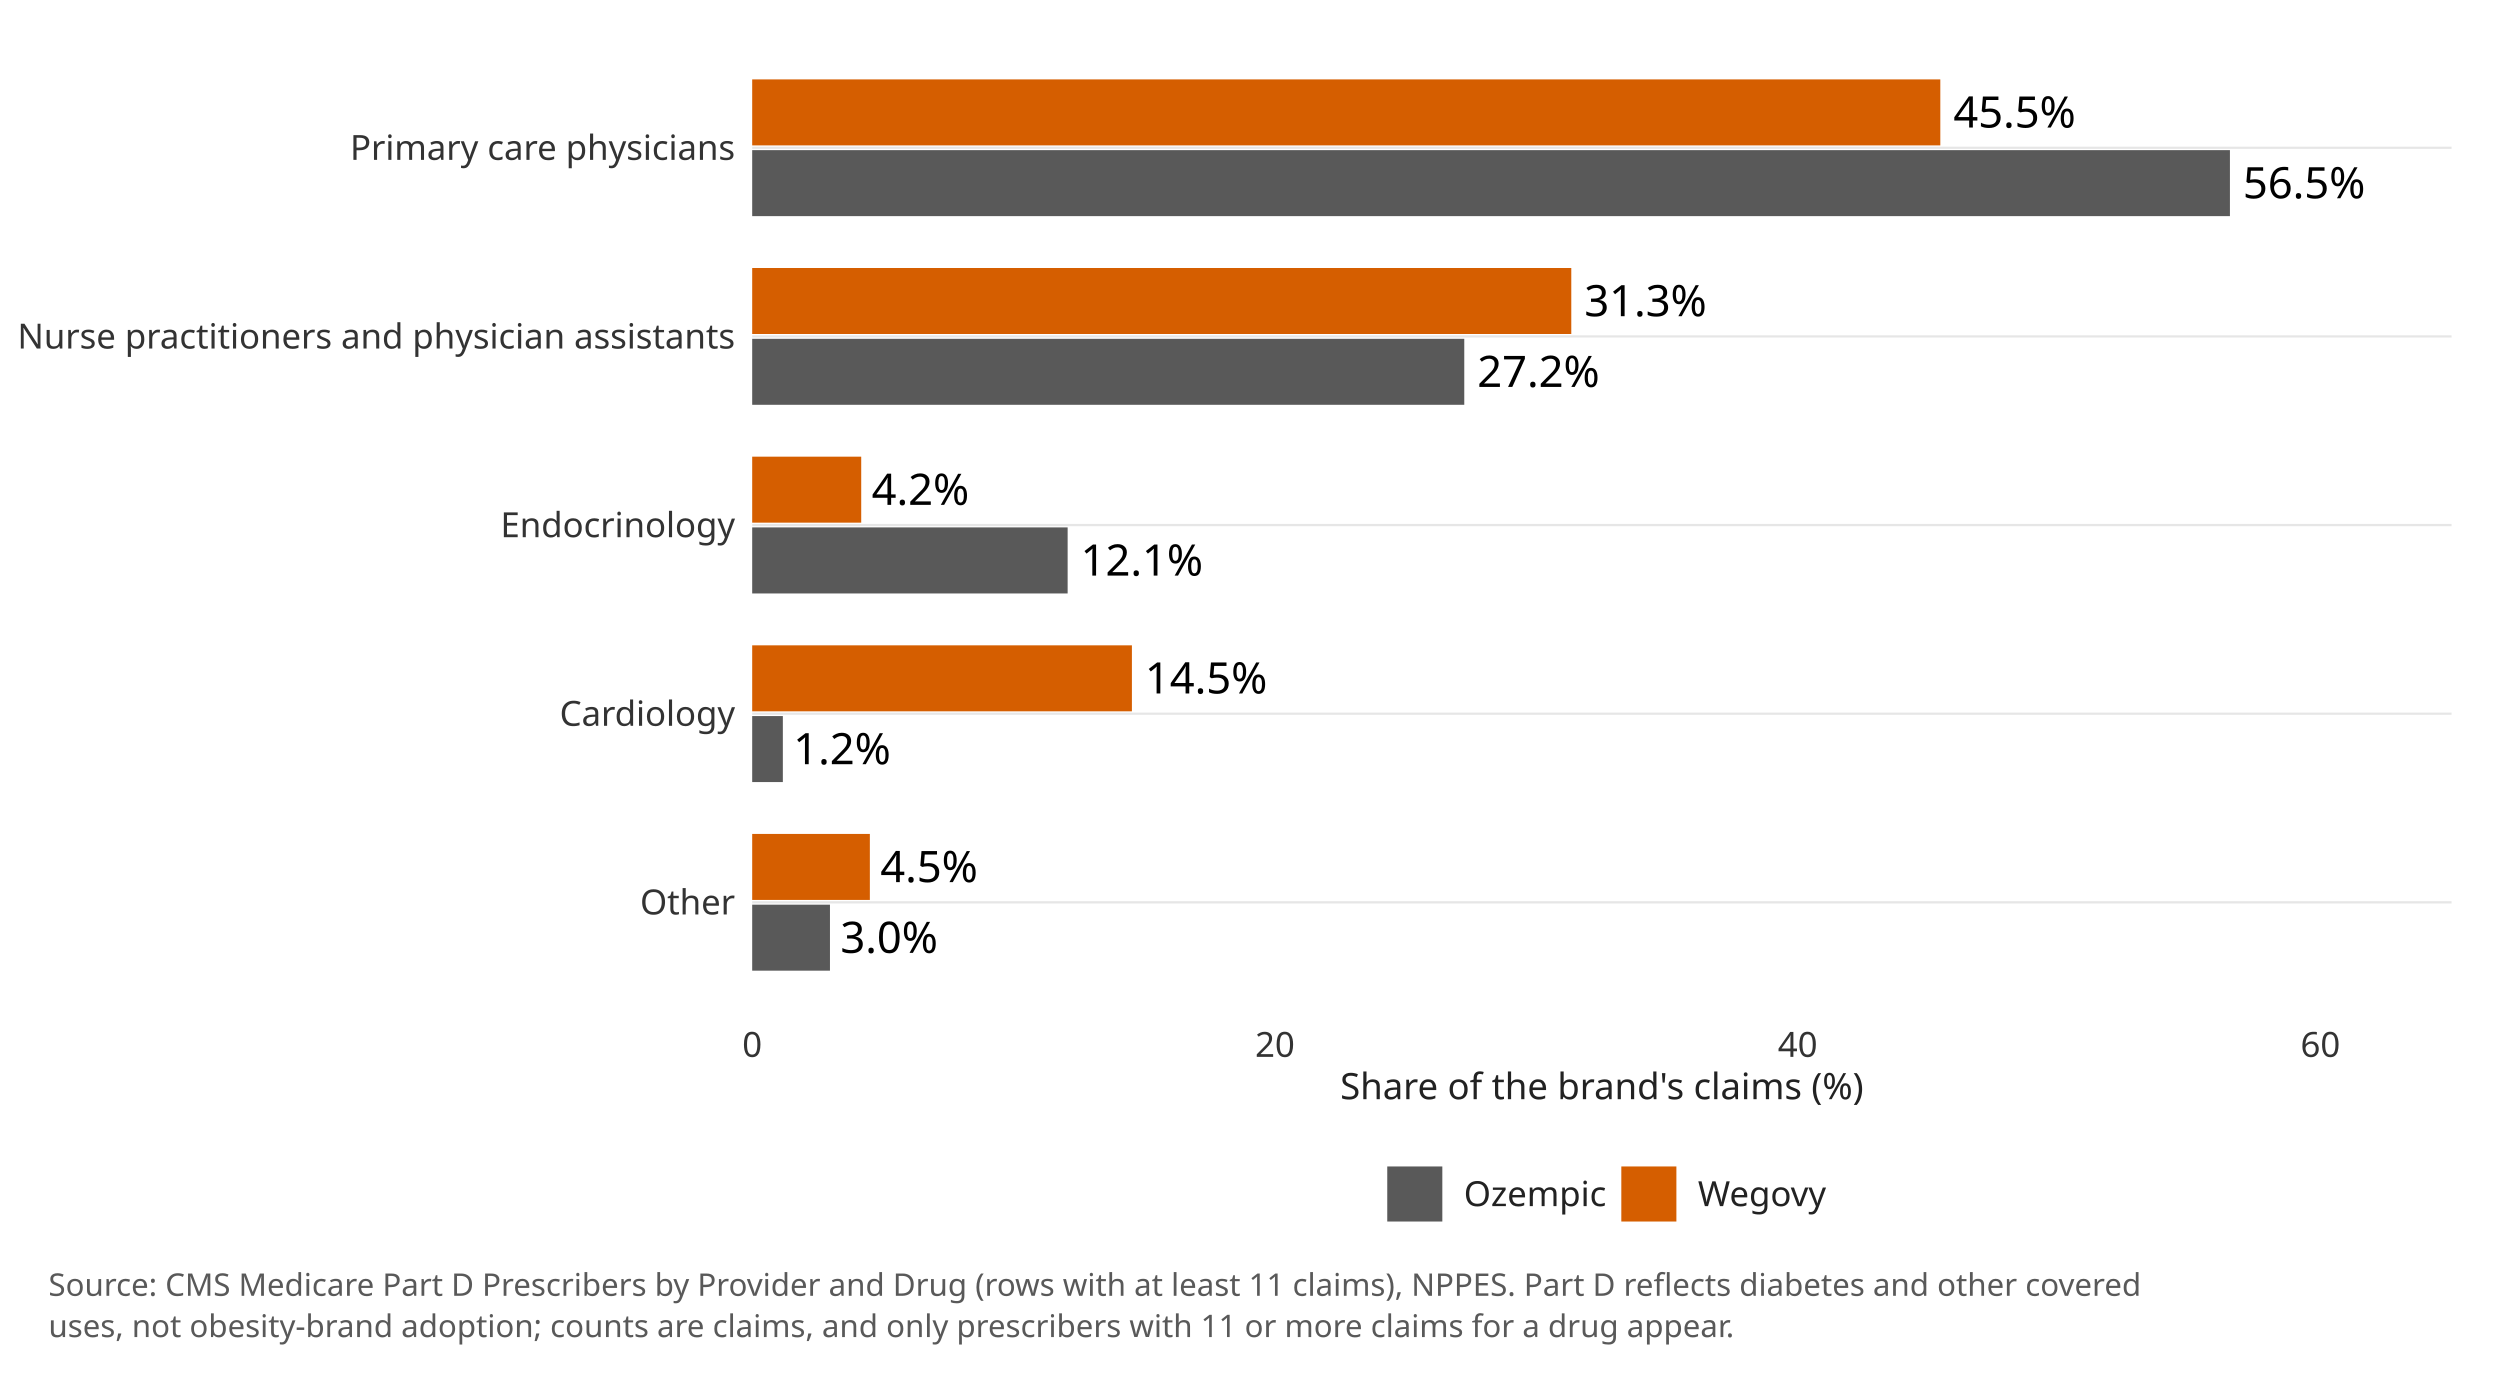
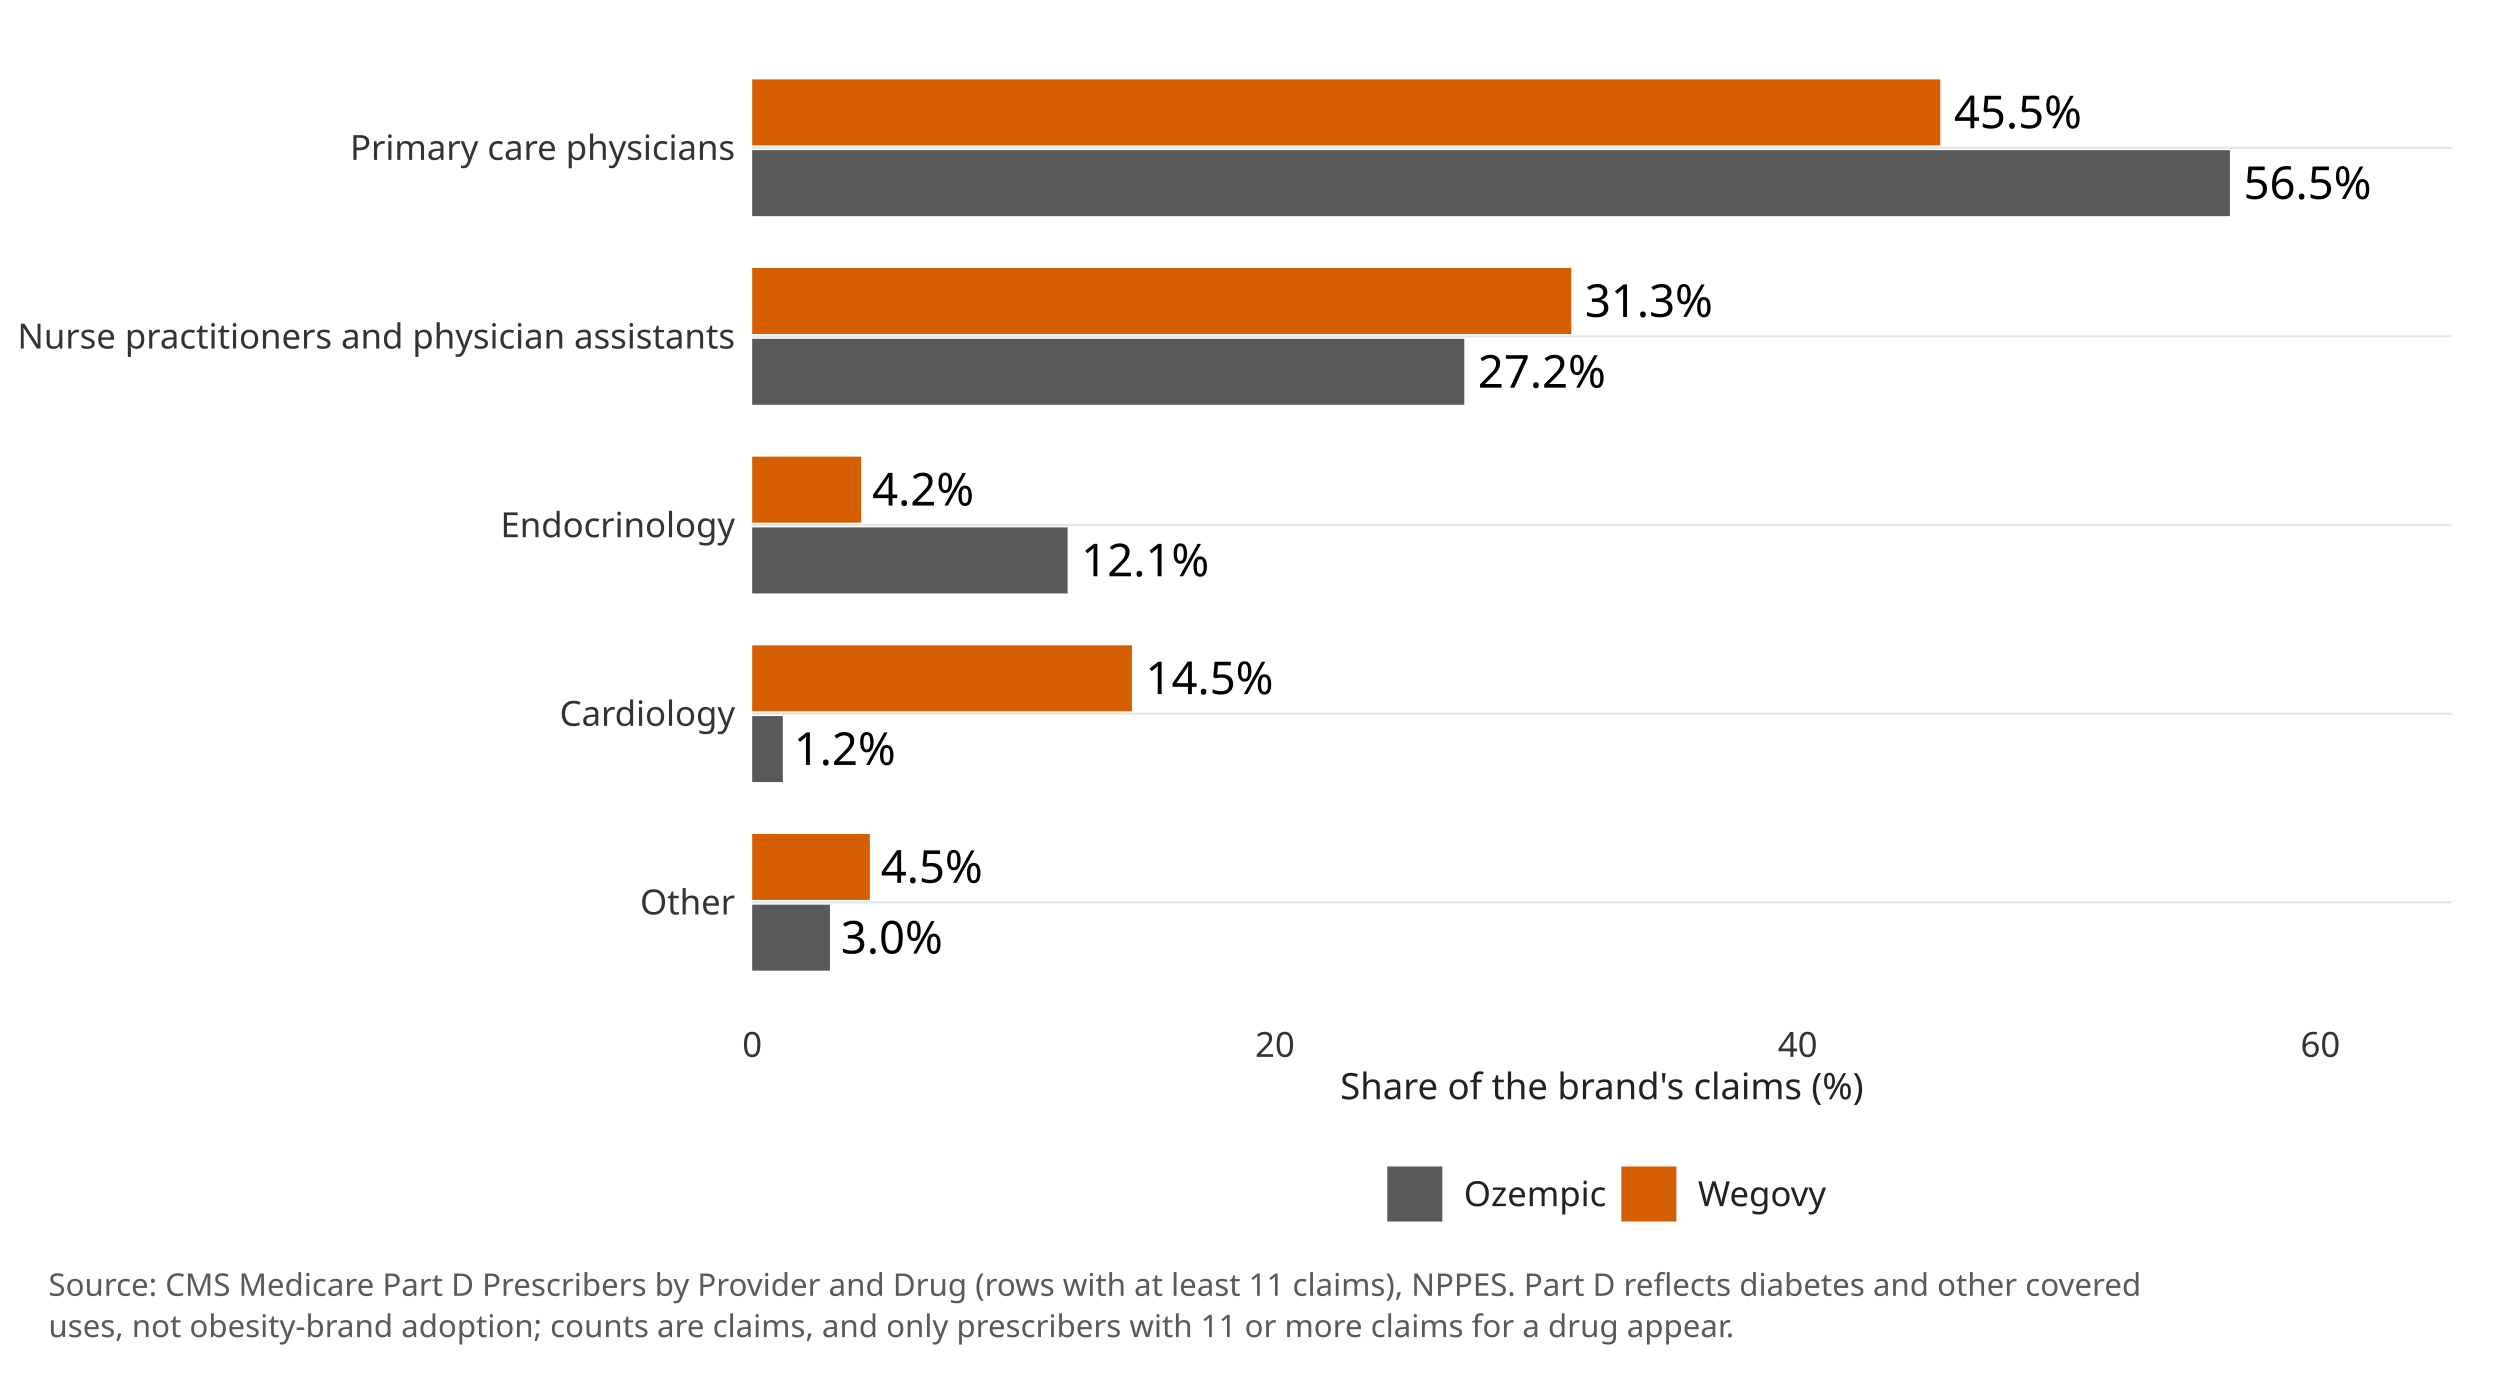
<svg xmlns="http://www.w3.org/2000/svg" width="720.00pt" height="396.00pt" viewBox="0 0 720.00 396.00">
  <g class="svglite">
    <defs>
      <style type="text/css">
    .svglite line, .svglite polyline, .svglite polygon, .svglite path, .svglite rect, .svglite circle {
      fill: none;
      stroke: #000000;
      stroke-linecap: round;
      stroke-linejoin: round;
      stroke-miterlimit: 10.00;
    }
    .svglite text {
      white-space: pre;
    }
    .svglite g.glyphgroup path {
      fill: inherit;
      stroke: none;
    }
  </style>
    </defs>
    <rect width="100%" height="100%" style="stroke: none; fill: #FFFFFF;" />
    <defs>
      <clipPath id="cpMC4wMHw3MjAuMDB8MC4wMHwzOTYuMDA=">
        <rect x="0.00" y="0.00" width="720.00" height="396.00" />
      </clipPath>
    </defs>
    <g clip-path="url(#cpMC4wMHw3MjAuMDB8MC4wMHwzOTYuMDA=)">
      <rect x="0" y="0.00" width="720.00" height="396.00" style="stroke-width: 1.07; stroke: none; fill: #FFFFFF;" />
    </g>
    <defs>
      <clipPath id="cpMjE2LjYzfDcwNi4wNXw5Ljk2fDI5Mi40Nw==">
        <rect x="216.63" y="9.96" width="489.42" height="282.51" />
      </clipPath>
    </defs>
    <g clip-path="url(#cpMjE2LjYzfDcwNi4wNXw5Ljk2fDI5Mi40Nw==)">
      <polyline points="216.63,259.87 706.05,259.87 " style="stroke-width: 0.64; stroke: #E6E6E6; stroke-linecap: butt;" />
      <polyline points="216.63,205.54 706.05,205.54 " style="stroke-width: 0.64; stroke: #E6E6E6; stroke-linecap: butt;" />
      <polyline points="216.63,151.22 706.05,151.22 " style="stroke-width: 0.64; stroke: #E6E6E6; stroke-linecap: butt;" />
      <polyline points="216.63,96.89 706.05,96.89 " style="stroke-width: 0.64; stroke: #E6E6E6; stroke-linecap: butt;" />
      <polyline points="216.63,42.56 706.05,42.56 " style="stroke-width: 0.64; stroke: #E6E6E6; stroke-linecap: butt;" />
      <rect x="216.63" y="43.24" width="425.59" height="19.01" style="stroke-width: 1.07; stroke: none; stroke-linecap: butt; stroke-linejoin: miter; fill: #595959;" />
      <rect x="216.63" y="97.57" width="205.08" height="19.01" style="stroke-width: 1.07; stroke: none; stroke-linecap: butt; stroke-linejoin: miter; fill: #595959;" />
      <rect x="216.63" y="151.90" width="90.85" height="19.01" style="stroke-width: 1.07; stroke: none; stroke-linecap: butt; stroke-linejoin: miter; fill: #595959;" />
      <rect x="216.63" y="206.22" width="8.83" height="19.01" style="stroke-width: 1.07; stroke: none; stroke-linecap: butt; stroke-linejoin: miter; fill: #595959;" />
      <rect x="216.63" y="260.55" width="22.40" height="19.01" style="stroke-width: 1.07; stroke: none; stroke-linecap: butt; stroke-linejoin: miter; fill: #595959;" />
      <rect x="216.63" y="22.87" width="342.18" height="19.01" style="stroke-width: 1.07; stroke: none; stroke-linecap: butt; stroke-linejoin: miter; fill: #D55E00;" />
      <rect x="216.63" y="77.19" width="235.90" height="19.01" style="stroke-width: 1.07; stroke: none; stroke-linecap: butt; stroke-linejoin: miter; fill: #D55E00;" />
      <rect x="216.63" y="131.52" width="31.40" height="19.01" style="stroke-width: 1.07; stroke: none; stroke-linecap: butt; stroke-linejoin: miter; fill: #D55E00;" />
      <rect x="216.63" y="185.85" width="109.36" height="19.01" style="stroke-width: 1.07; stroke: none; stroke-linecap: butt; stroke-linejoin: miter; fill: #D55E00;" />
      <rect x="216.63" y="240.18" width="33.89" height="19.01" style="stroke-width: 1.07; stroke: none; stroke-linecap: butt; stroke-linejoin: miter; fill: #D55E00;" />
-       <text x="645.97" y="57.11" style="font-size: 12.52px; font-family: &quot;IBM Plex Sans&quot;;" textLength="37.56px" lengthAdjust="spacingAndGlyphs">56.5%</text>
-       <text x="425.46" y="111.44" style="font-size: 12.52px; font-family: &quot;IBM Plex Sans&quot;;" textLength="37.56px" lengthAdjust="spacingAndGlyphs">27.2%</text>
-       <text x="311.23" y="165.77" style="font-size: 12.52px; font-family: &quot;IBM Plex Sans&quot;;" textLength="37.56px" lengthAdjust="spacingAndGlyphs">12.1%</text>
-       <text x="228.47" y="220.10" style="font-size: 12.52px; font-family: &quot;IBM Plex Sans&quot;;" textLength="30.05px" lengthAdjust="spacingAndGlyphs">1.2%</text>
-       <text x="242.03" y="274.43" style="font-size: 12.52px; font-family: &quot;IBM Plex Sans&quot;;" textLength="30.05px" lengthAdjust="spacingAndGlyphs">3.0%</text>
-       <text x="562.57" y="36.74" style="font-size: 12.52px; font-family: &quot;IBM Plex Sans&quot;;" textLength="37.56px" lengthAdjust="spacingAndGlyphs">45.5%</text>
-       <text x="456.29" y="91.07" style="font-size: 12.52px; font-family: &quot;IBM Plex Sans&quot;;" textLength="37.56px" lengthAdjust="spacingAndGlyphs">31.3%</text>
-       <text x="251.04" y="145.40" style="font-size: 12.52px; font-family: &quot;IBM Plex Sans&quot;;" textLength="30.05px" lengthAdjust="spacingAndGlyphs">4.2%</text>
-       <text x="329.74" y="199.72" style="font-size: 12.52px; font-family: &quot;IBM Plex Sans&quot;;" textLength="37.56px" lengthAdjust="spacingAndGlyphs">14.5%</text>
-       <text x="253.53" y="254.05" style="font-size: 12.52px; font-family: &quot;IBM Plex Sans&quot;;" textLength="30.05px" lengthAdjust="spacingAndGlyphs">4.5%</text>
+       <text x="646.14" y="57.31" style="font-size: 13.09px; font-family: &quot;IBM Plex Sans&quot;;" textLength="39.22px" lengthAdjust="spacingAndGlyphs">56.5%</text>
+       <text x="425.63" y="111.64" style="font-size: 13.09px; font-family: &quot;IBM Plex Sans&quot;;" textLength="39.22px" lengthAdjust="spacingAndGlyphs">27.2%</text>
+       <text x="311.40" y="165.97" style="font-size: 13.09px; font-family: &quot;IBM Plex Sans&quot;;" textLength="39.22px" lengthAdjust="spacingAndGlyphs">12.1%</text>
+       <text x="228.60" y="220.30" style="font-size: 13.09px; font-family: &quot;IBM Plex Sans&quot;;" textLength="31.38px" lengthAdjust="spacingAndGlyphs">1.2%</text>
+       <text x="242.16" y="274.62" style="font-size: 13.09px; font-family: &quot;IBM Plex Sans&quot;;" textLength="31.38px" lengthAdjust="spacingAndGlyphs">3.0%</text>
+       <text x="562.73" y="36.94" style="font-size: 13.09px; font-family: &quot;IBM Plex Sans&quot;;" textLength="39.22px" lengthAdjust="spacingAndGlyphs">45.5%</text>
+       <text x="456.45" y="91.27" style="font-size: 13.09px; font-family: &quot;IBM Plex Sans&quot;;" textLength="39.22px" lengthAdjust="spacingAndGlyphs">31.3%</text>
+       <text x="251.17" y="145.59" style="font-size: 13.09px; font-family: &quot;IBM Plex Sans&quot;;" textLength="31.38px" lengthAdjust="spacingAndGlyphs">4.2%</text>
+       <text x="329.91" y="199.92" style="font-size: 13.09px; font-family: &quot;IBM Plex Sans&quot;;" textLength="39.22px" lengthAdjust="spacingAndGlyphs">14.5%</text>
+       <text x="253.66" y="254.25" style="font-size: 13.09px; font-family: &quot;IBM Plex Sans&quot;;" textLength="31.38px" lengthAdjust="spacingAndGlyphs">4.5%</text>
    </g>
    <g clip-path="url(#cpMC4wMHw3MjAuMDB8MC4wMHwzOTYuMDA=)">
      <text x="211.70" y="263.36" text-anchor="end" style="font-size: 10.00px;fill: #333333; font-family: &quot;IBM Plex Sans&quot;;" textLength="25.44px" lengthAdjust="spacingAndGlyphs">Other</text>
      <text x="211.70" y="209.04" text-anchor="end" style="font-size: 10.00px;fill: #333333; font-family: &quot;IBM Plex Sans&quot;;" textLength="47.67px" lengthAdjust="spacingAndGlyphs">Cardiology</text>
      <text x="211.70" y="154.71" text-anchor="end" style="font-size: 10.00px;fill: #333333; font-family: &quot;IBM Plex Sans&quot;;" textLength="64.02px" lengthAdjust="spacingAndGlyphs">Endocrinology</text>
      <text x="211.70" y="100.38" text-anchor="end" style="font-size: 10.00px;fill: #333333; font-family: &quot;IBM Plex Sans&quot;;" textLength="197.75px" lengthAdjust="spacingAndGlyphs">Nurse practitioners and physician assistants</text>
      <text x="211.70" y="46.05" text-anchor="end" style="font-size: 10.00px;fill: #333333; font-family: &quot;IBM Plex Sans&quot;;" textLength="106.33px" lengthAdjust="spacingAndGlyphs">Primary care physicians</text>
      <text x="216.63" y="304.38" text-anchor="middle" style="font-size: 10.00px;fill: #333333; font-family: &quot;IBM Plex Sans&quot;;" textLength="6.00px" lengthAdjust="spacingAndGlyphs">0</text>
      <text x="367.18" y="304.38" text-anchor="middle" style="font-size: 10.00px;fill: #333333; font-family: &quot;IBM Plex Sans&quot;;" textLength="12.00px" lengthAdjust="spacingAndGlyphs">20</text>
      <text x="517.73" y="304.38" text-anchor="middle" style="font-size: 10.00px;fill: #333333; font-family: &quot;IBM Plex Sans&quot;;" textLength="12.00px" lengthAdjust="spacingAndGlyphs">40</text>
      <text x="668.27" y="304.38" text-anchor="middle" style="font-size: 10.00px;fill: #333333; font-family: &quot;IBM Plex Sans&quot;;" textLength="12.00px" lengthAdjust="spacingAndGlyphs">60</text>
      <text x="461.34" y="316.57" text-anchor="middle" style="font-size: 10.50px;fill: #222222; font-family: &quot;IBM Plex Sans&quot;;" textLength="146.97px" lengthAdjust="spacingAndGlyphs">Share of the brand's claims (%)</text>
      <rect x="399.53" y="335.94" width="15.86" height="15.86" style="stroke-width: 1.07; stroke: none; stroke-linecap: butt; stroke-linejoin: miter; fill: #595959;" />
      <rect x="466.94" y="335.94" width="15.86" height="15.86" style="stroke-width: 1.07; stroke: none; stroke-linecap: butt; stroke-linejoin: miter; fill: #D55E00;" />
      <text x="421.58" y="347.37" style="font-size: 10.00px;fill: #222222; font-family: &quot;IBM Plex Sans&quot;;" textLength="39.17px" lengthAdjust="spacingAndGlyphs">Ozempic</text>
      <text x="488.99" y="347.37" style="font-size: 10.00px;fill: #222222; font-family: &quot;IBM Plex Sans&quot;;" textLength="34.88px" lengthAdjust="spacingAndGlyphs">Wegovy</text>
      <text x="13.95" y="373.20" style="font-size: 9.00px;fill: #595959; font-family: &quot;IBM Plex Sans&quot;;" textLength="578.58px" lengthAdjust="spacingAndGlyphs">Source: CMS Medicare Part D Prescribers by Provider and Drug (rows with at least 11 claims), NPPES. Part D reflects diabetes and other covered</text>
      <text x="13.95" y="385.08" style="font-size: 9.00px;fill: #595959; font-family: &quot;IBM Plex Sans&quot;;" textLength="463.12px" lengthAdjust="spacingAndGlyphs">uses, not obesity-brand adoption; counts are claims, and only prescribers with 11 or more claims for a drug appear.</text>
    </g>
  </g>
</svg>
